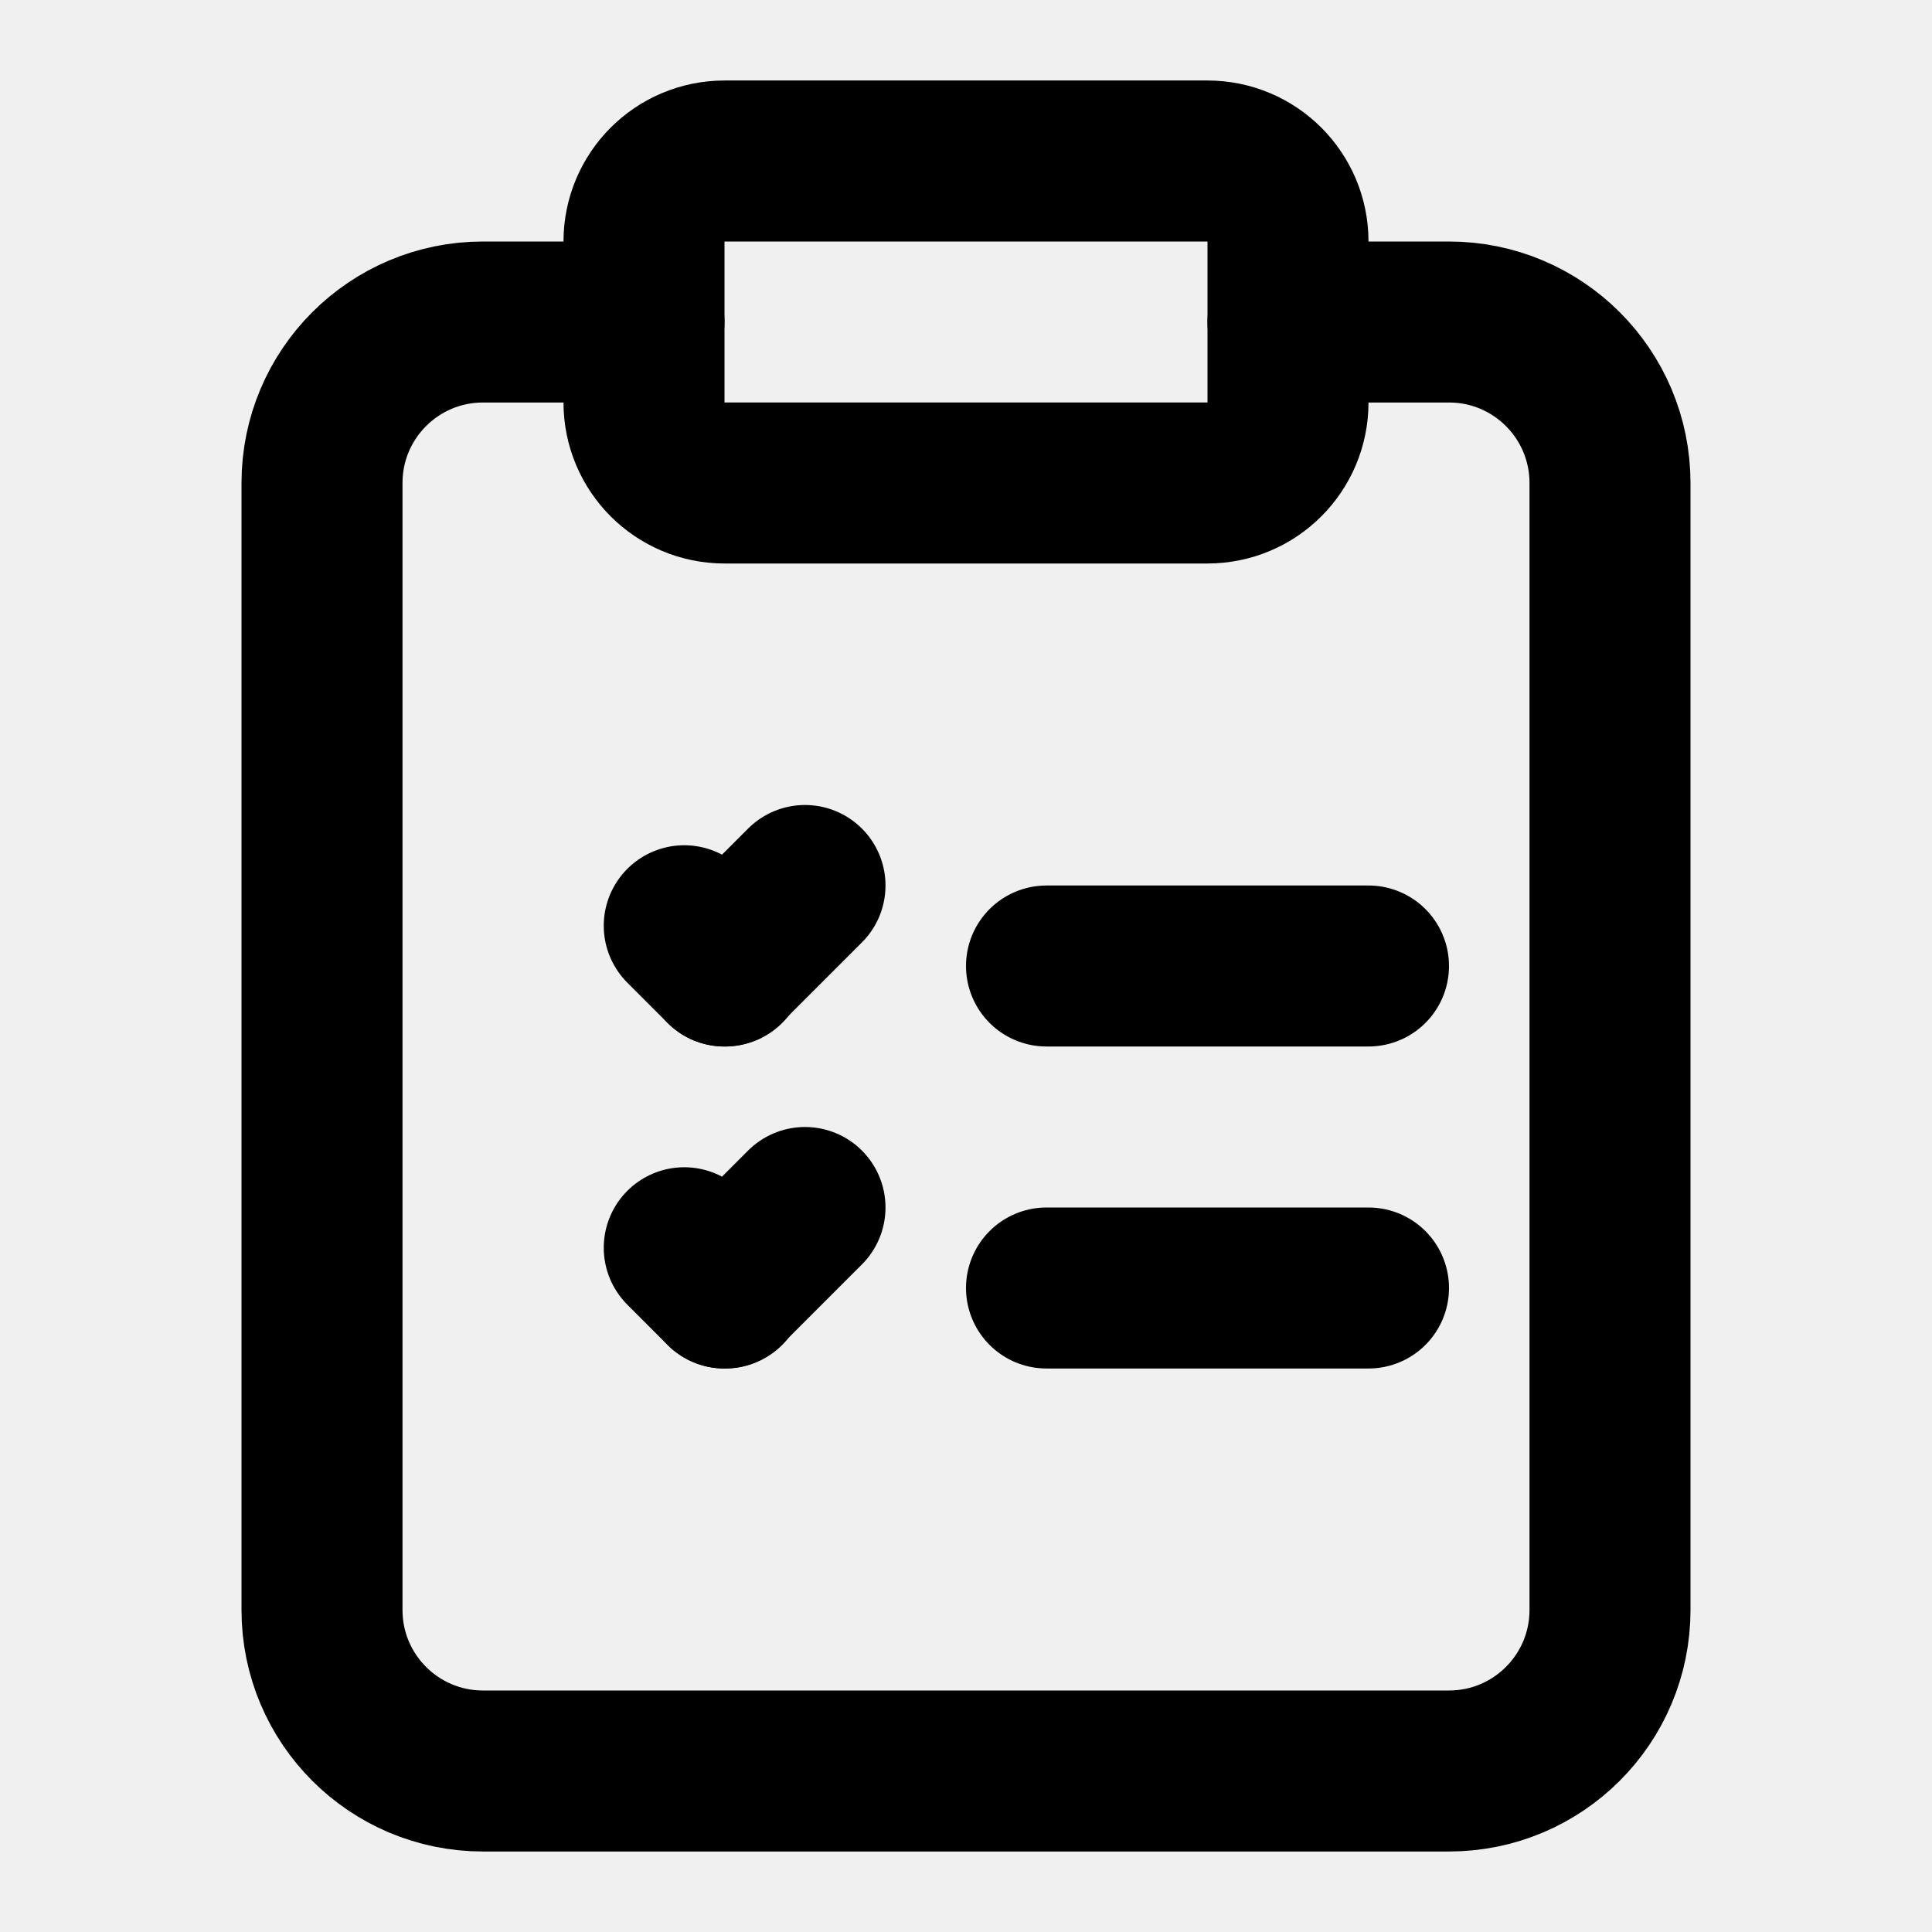
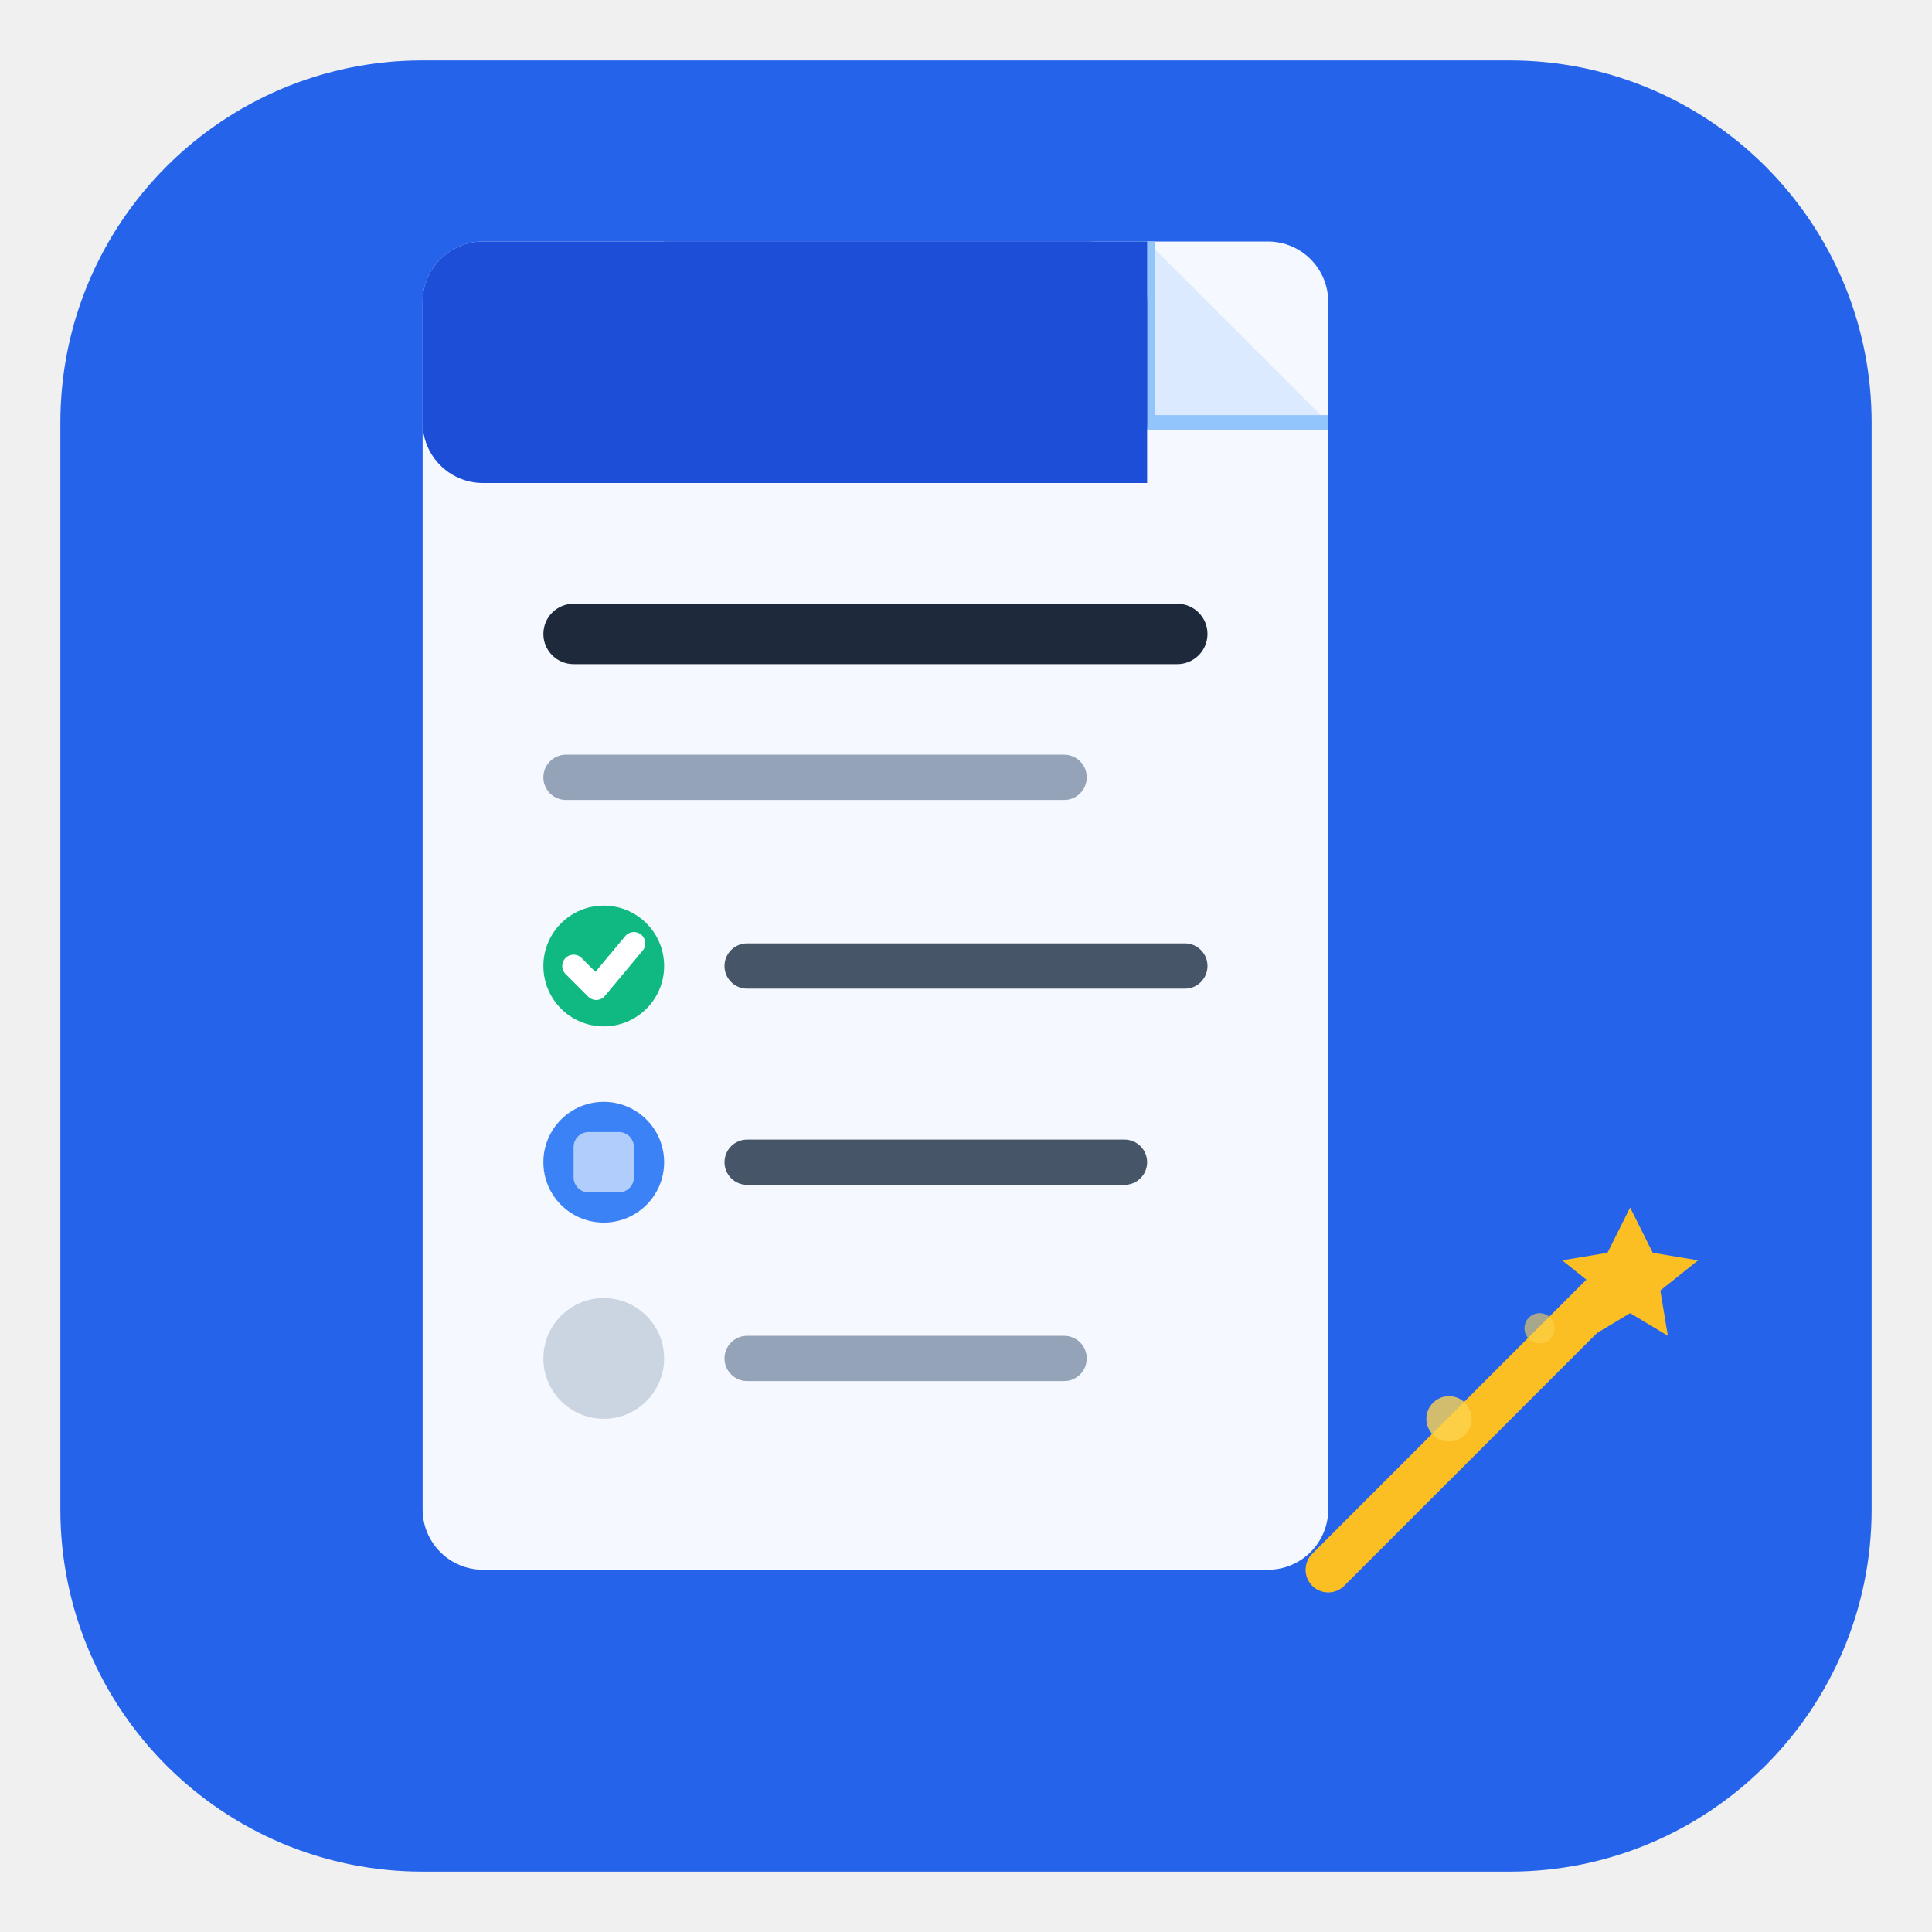
- <svg xmlns="http://www.w3.org/2000/svg" viewBox="0 0 24 24" fill="none" stroke="currentColor" stroke-width="2" stroke-linecap="round" stroke-linejoin="round">
-   <path d="M16 4h2a2 2 0 0 1 2 2v14a2 2 0 0 1-2 2H6a2 2 0 0 1-2-2V6a2 2 0 0 1 2-2h2" />
-   <rect x="8" y="2" width="8" height="4" rx="1" ry="1" />
-   <line x1="9" y1="12" x2="9.01" y2="12" />
-   <line x1="13" y1="12" x2="17" y2="12" />
-   <line x1="9" y1="16" x2="9.01" y2="16" />
-   <line x1="13" y1="16" x2="17" y2="16" />
-   <polyline points="8.5 11.5 9 12 10 11" />
-   <polyline points="8.5 15.5 9 16 10 15" />
+ <svg xmlns="http://www.w3.org/2000/svg" viewBox="0 0 128 128" width="128" height="128">
+   <rect x="4" y="4" width="120" height="120" rx="24" fill="#2563EB" />
+   <rect x="28" y="16" width="60" height="88" rx="4" fill="white" opacity="0.95" />
+   <path d="M76 16 L88 28 L76 28 Z" fill="#DBEAFE" />
+   <path d="M76 16 L76 28 L88 28" fill="none" stroke="#93C5FD" stroke-width="1" />
+   <rect x="28" y="16" width="48" height="16" rx="4" fill="#1D4ED8" />
+   <rect x="44" y="16" width="32" height="16" fill="#1D4ED8" />
+   <rect x="36" y="40" width="44" height="4" rx="2" fill="#1E293B" />
+   <rect x="36" y="50" width="36" height="3" rx="1.5" fill="#94A3B8" />
+   <circle cx="40" cy="64" r="4" fill="#10B981" />
+   <path d="M38 64 L39.5 65.5 L42 62.5" fill="none" stroke="white" stroke-width="1.5" stroke-linecap="round" stroke-linejoin="round" />
+   <rect x="48" y="62.5" width="32" height="3" rx="1.5" fill="#475569" />
+   <circle cx="40" cy="77" r="4" fill="#3B82F6" />
+   <rect x="38" y="75" width="4" height="4" rx="1" fill="white" opacity="0.6" />
+   <rect x="48" y="75.5" width="28" height="3" rx="1.5" fill="#475569" />
+   <circle cx="40" cy="90" r="4" fill="#CBD5E1" />
+   <rect x="48" y="88.5" width="24" height="3" rx="1.5" fill="#94A3B8" />
+   <g transform="translate(88, 80)">
+     <line x1="0" y1="24" x2="20" y2="4" stroke="#FBBF24" stroke-width="3" stroke-linecap="round" />
+     <path d="M20 0 L21.5 3 L24.5 3.5 L22 5.5 L22.5 8.5 L20 7 L17.5 8.5 L18 5.5 L15.5 3.5 L18.5 3 Z" fill="#FBBF24" />
+     <circle cx="8" cy="14" r="1.5" fill="#FCD34D" opacity="0.8" />
+     <circle cx="14" cy="8" r="1" fill="#FCD34D" opacity="0.6" />
+   </g>
</svg>
